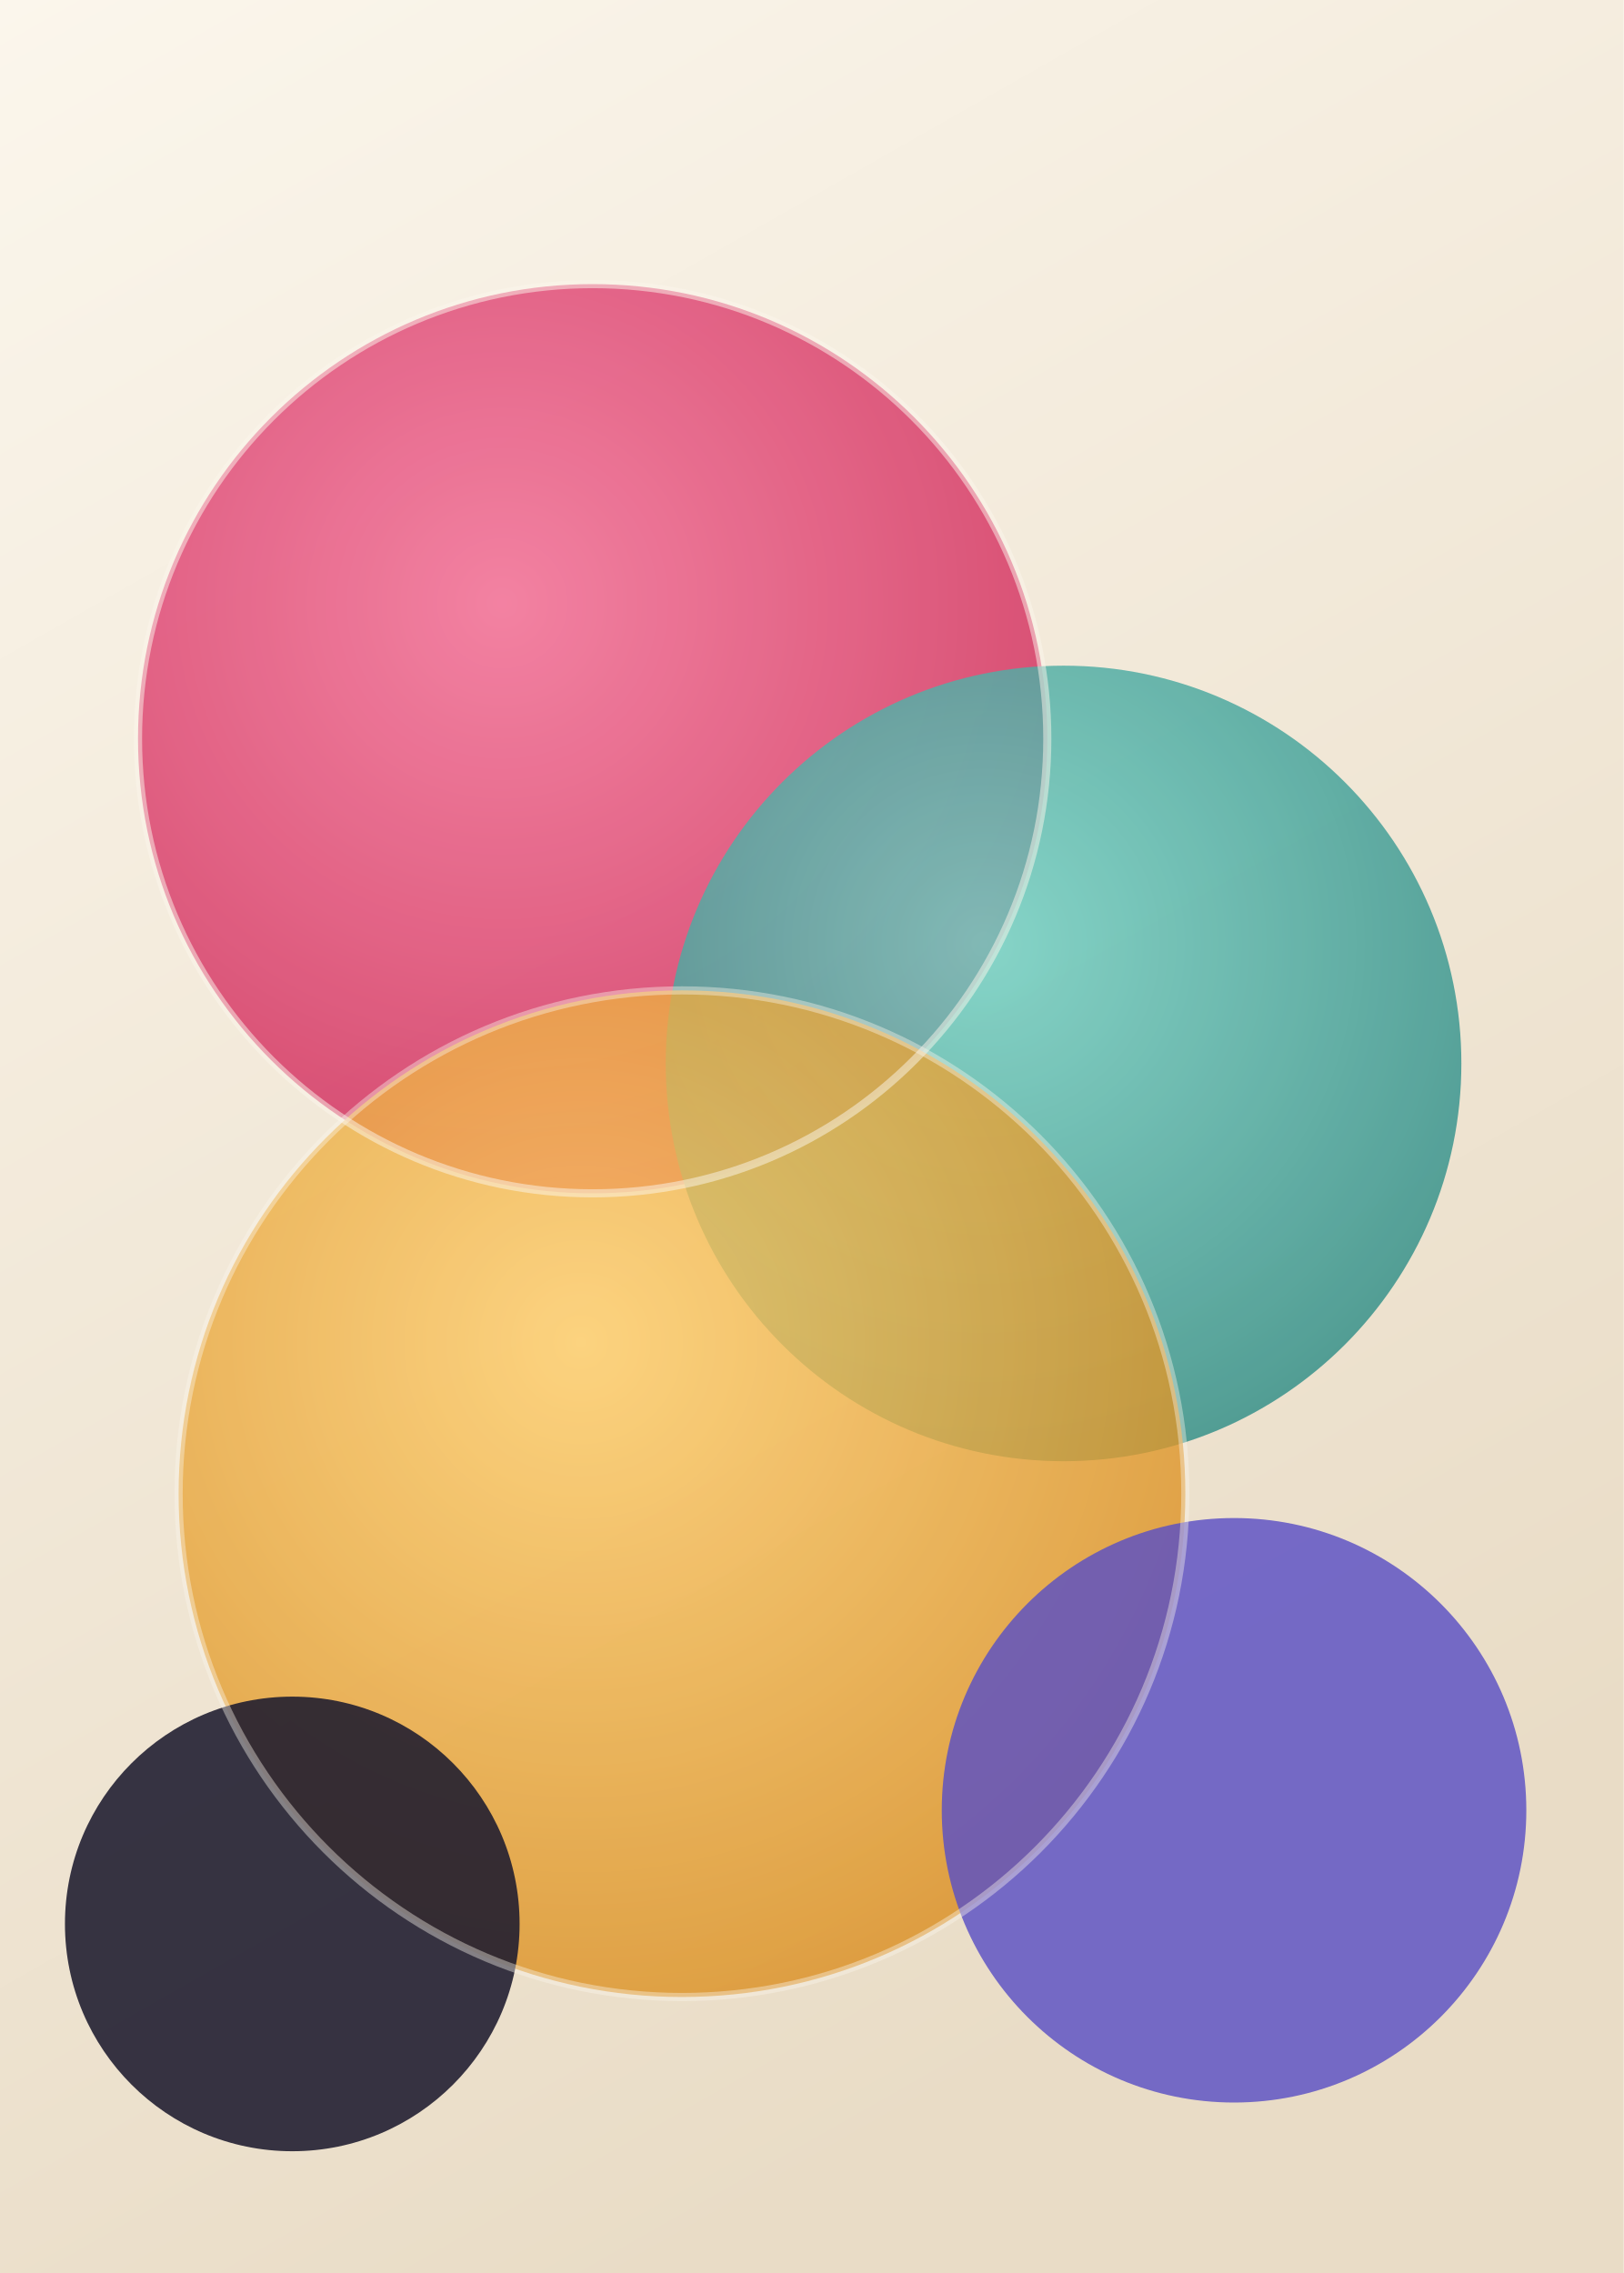
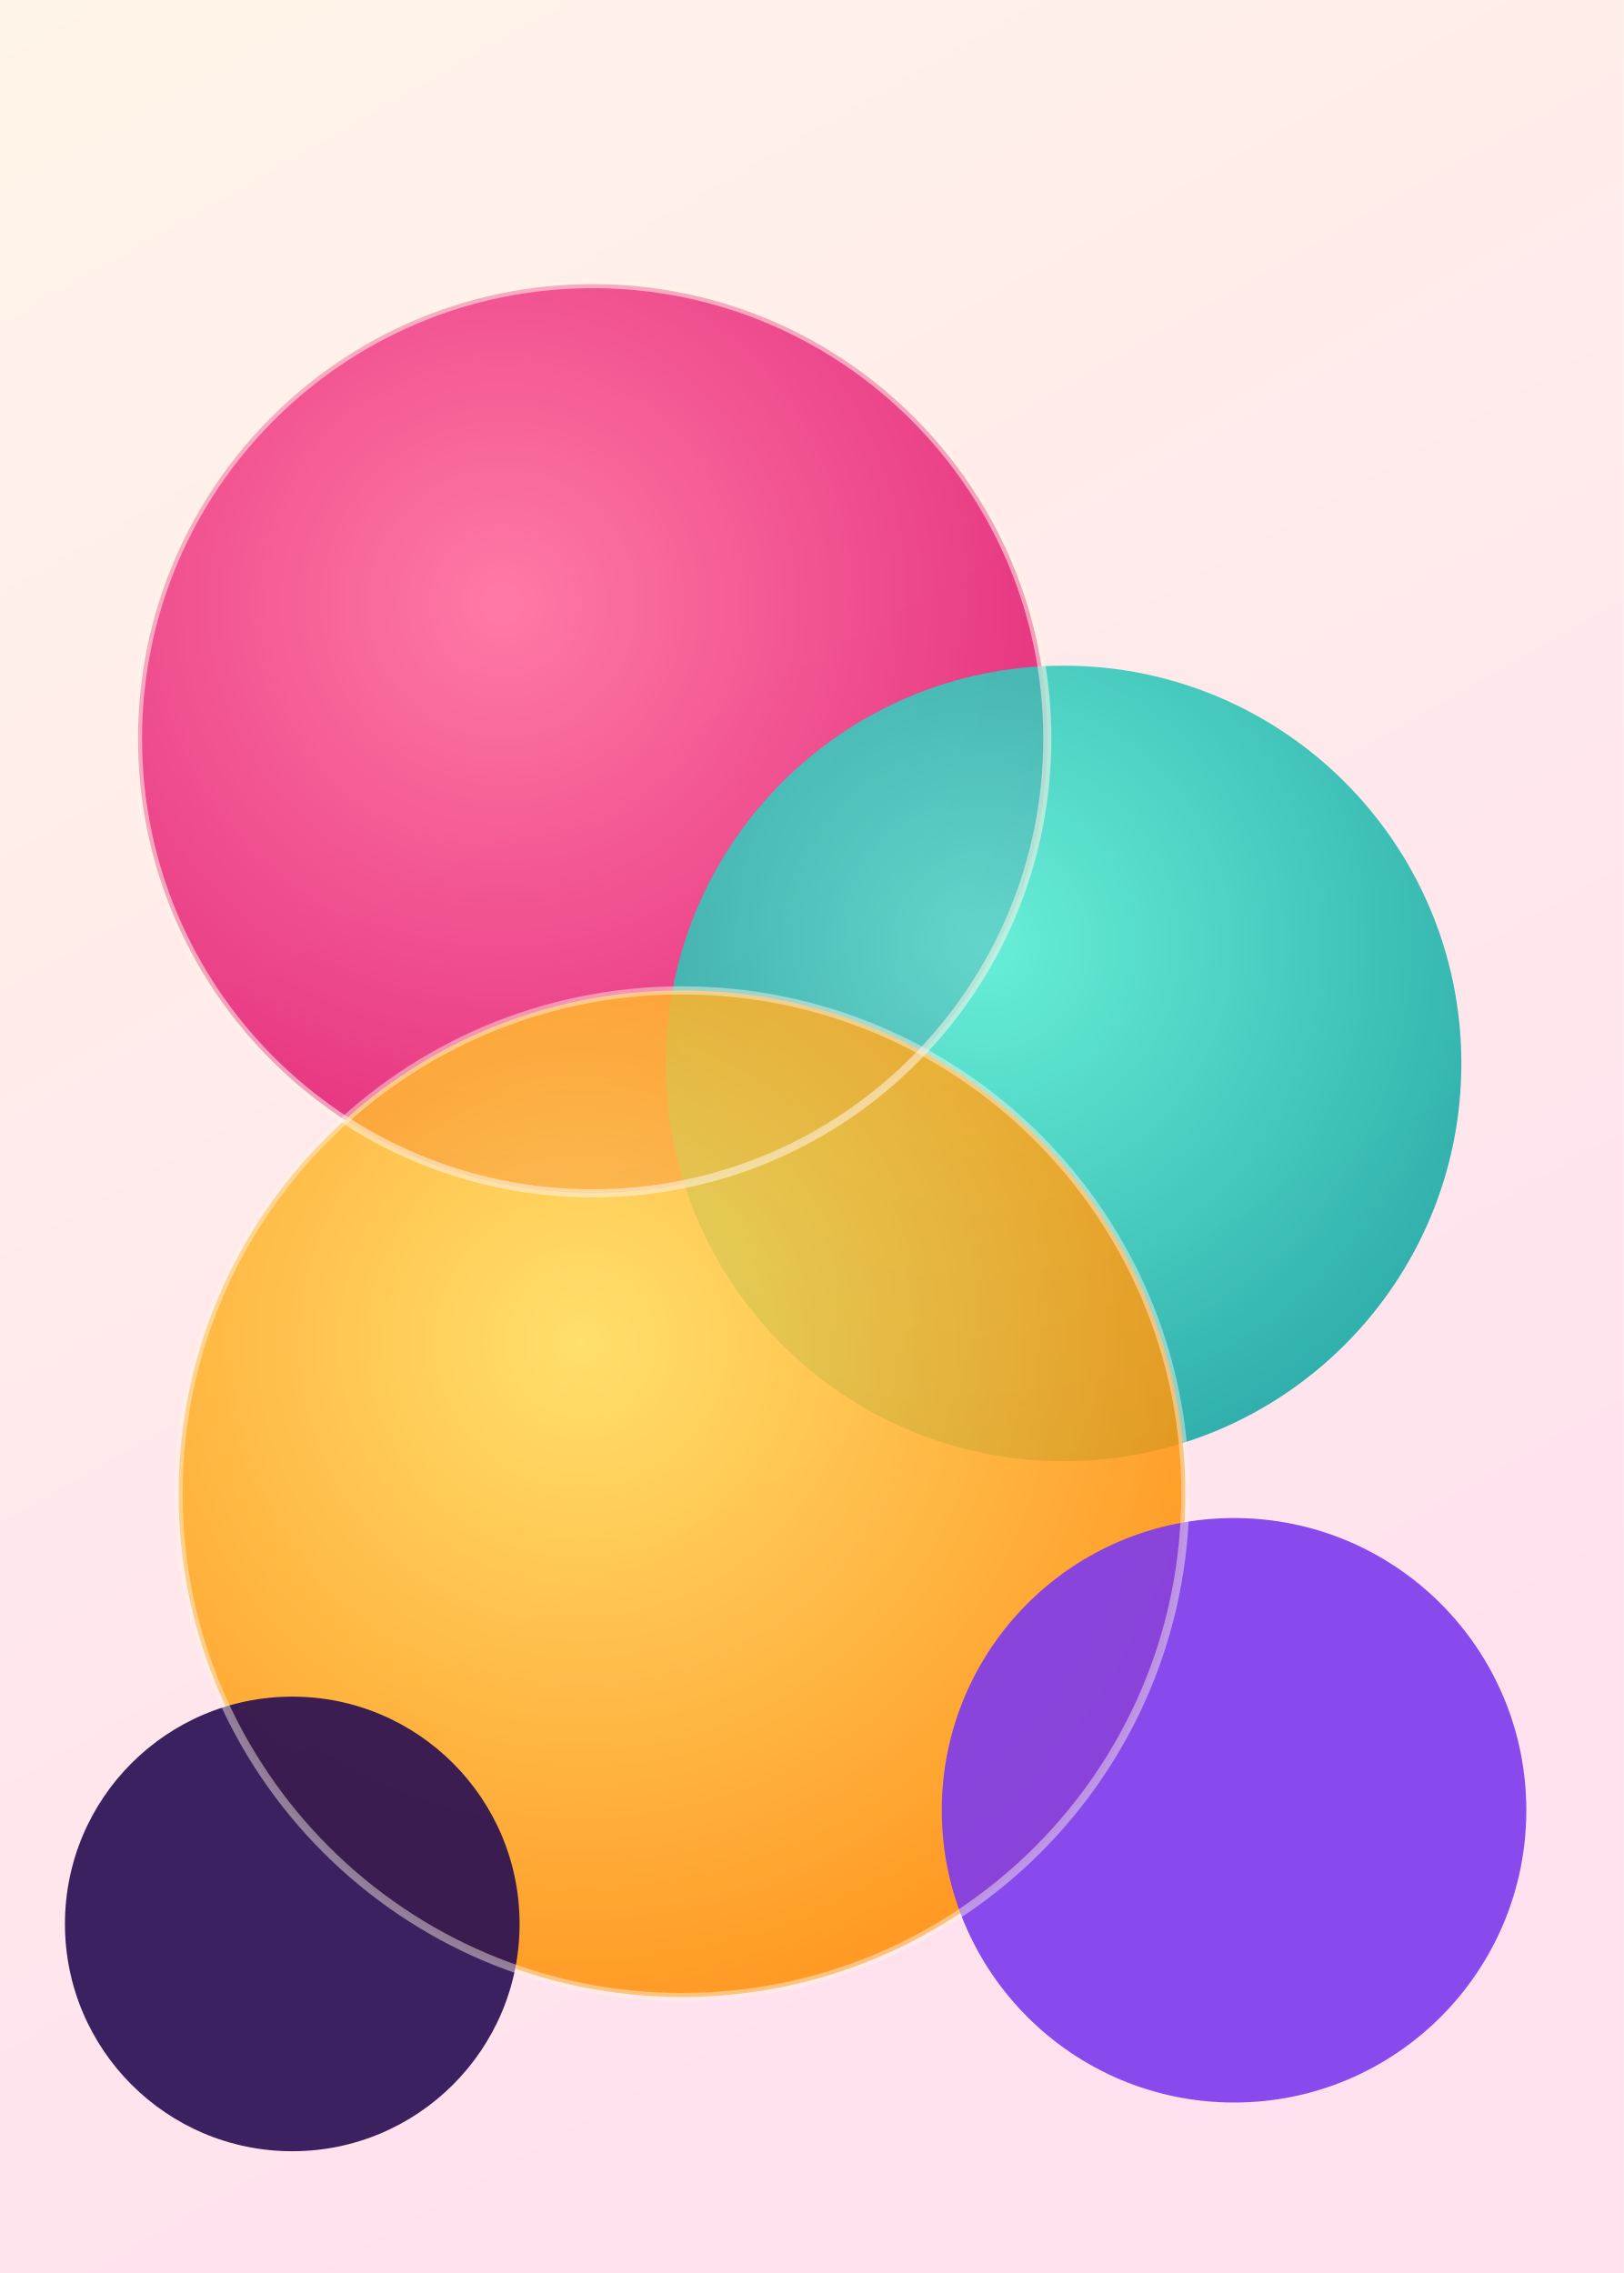
<svg xmlns="http://www.w3.org/2000/svg" viewBox="0 0 400 560" width="400" height="560">
  <defs>
    <linearGradient id="bg" x1="0" y1="0" x2="0.4" y2="1">
-       <stop offset="0" stop-color="#FBF6EC" />
-       <stop offset="1" stop-color="#E9DCC6" />
+       <stop offset="0" stop-color="#FFF4E8" />
+       <stop offset="1" stop-color="#FFE0EE" />
    </linearGradient>
    <radialGradient id="b1" cx="0.4" cy="0.35" r="0.7">
-       <stop offset="0" stop-color="#F2739A" />
-       <stop offset="1" stop-color="#D0345F" />
+       <stop offset="0" stop-color="#FF6FA0" />
+       <stop offset="1" stop-color="#E11D74" />
    </radialGradient>
    <radialGradient id="b2" cx="0.4" cy="0.35" r="0.7">
-       <stop offset="0" stop-color="#6FD0C4" />
-       <stop offset="1" stop-color="#2E8C86" />
+       <stop offset="0" stop-color="#4FF0D6" />
+       <stop offset="1" stop-color="#0EA5A0" />
    </radialGradient>
    <radialGradient id="b3" cx="0.4" cy="0.35" r="0.7">
-       <stop offset="0" stop-color="#FFCE6A" />
-       <stop offset="1" stop-color="#D98C1E" />
+       <stop offset="0" stop-color="#FFDE59" />
+       <stop offset="1" stop-color="#FF8A00" />
    </radialGradient>
  </defs>
  <rect width="400" height="560" fill="url(#bg)" />
-   <circle cx="146" cy="182" r="112" fill="url(#b1)" opacity="0.88" />
-   <circle cx="262" cy="262" r="98" fill="url(#b2)" opacity="0.82" />
-   <circle cx="168" cy="368" r="124" fill="url(#b3)" opacity="0.8" />
-   <circle cx="304" cy="446" r="72" fill="#5A4FC4" opacity="0.82" />
-   <circle cx="72" cy="474" r="56" fill="#1D1B2E" opacity="0.88" />
-   <circle cx="146" cy="182" r="112" fill="none" stroke="#FBF6EC" stroke-width="2" opacity="0.5" />
-   <circle cx="168" cy="368" r="124" fill="none" stroke="#FBF6EC" stroke-width="2" opacity="0.4" />
+   <circle cx="146" cy="182" r="112" fill="url(#b1)" opacity="0.92" />
+   <circle cx="262" cy="262" r="98" fill="url(#b2)" opacity="0.86" />
+   <circle cx="168" cy="368" r="124" fill="url(#b3)" opacity="0.86" />
+   <circle cx="304" cy="446" r="72" fill="#7C3AED" opacity="0.9" />
+   <circle cx="72" cy="474" r="56" fill="#2A1052" opacity="0.92" />
+   <circle cx="146" cy="182" r="112" fill="none" stroke="#FFF4E8" stroke-width="2" opacity="0.55" />
+   <circle cx="168" cy="368" r="124" fill="none" stroke="#FFF4E8" stroke-width="2" opacity="0.45" />
</svg>
